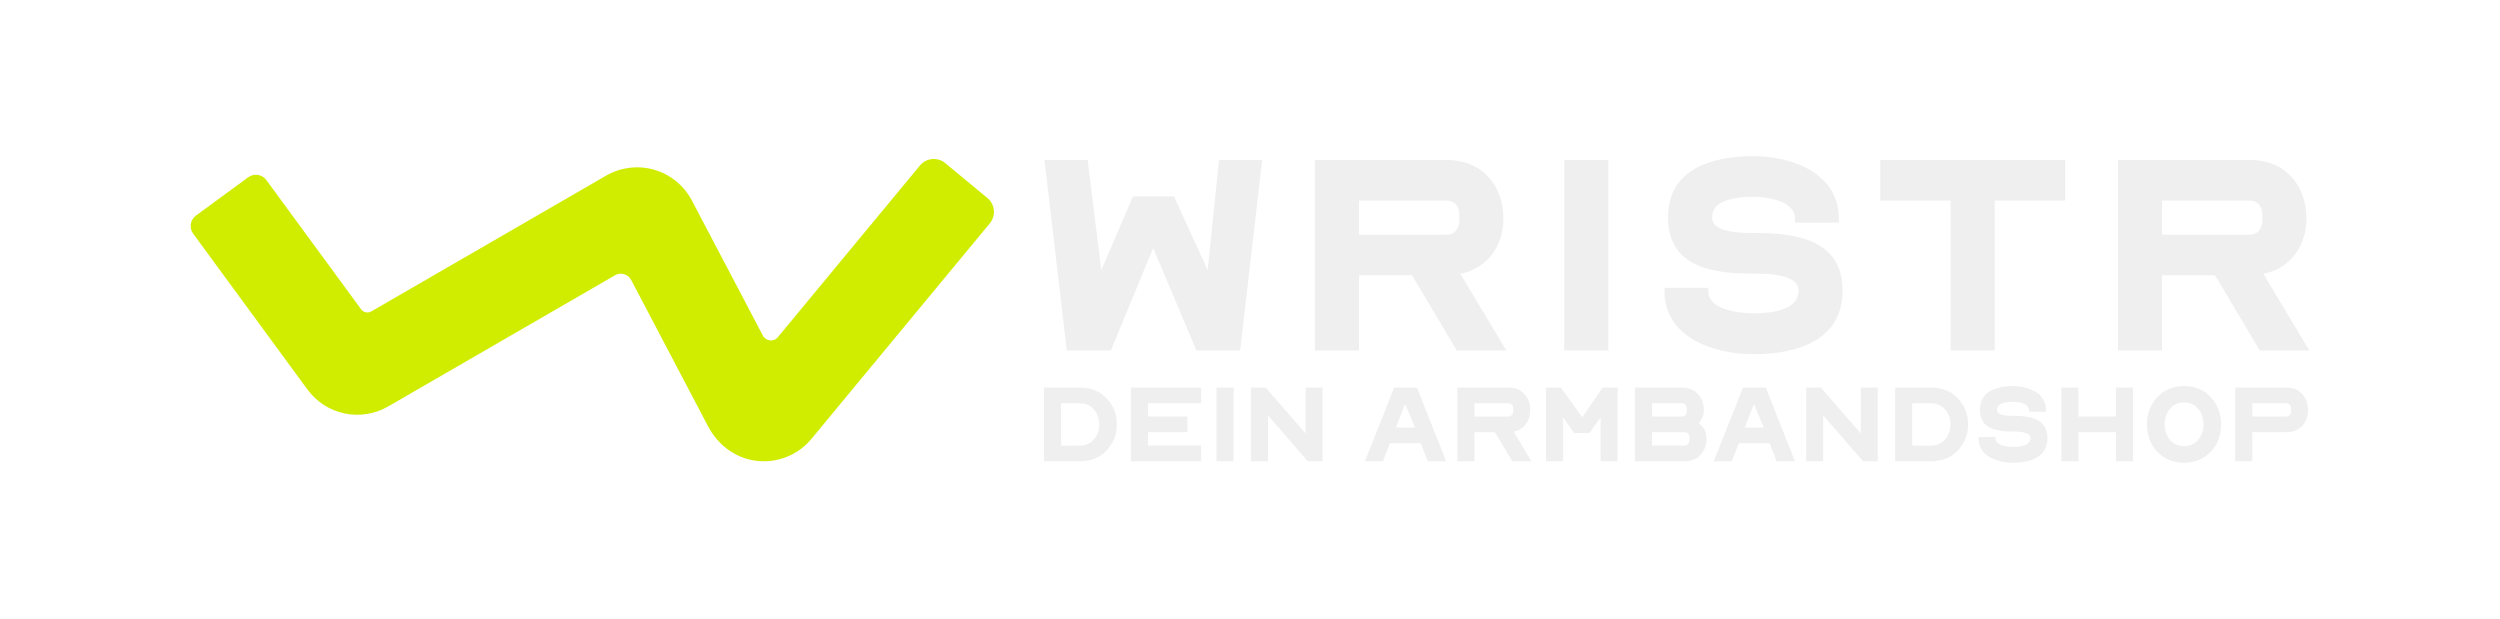
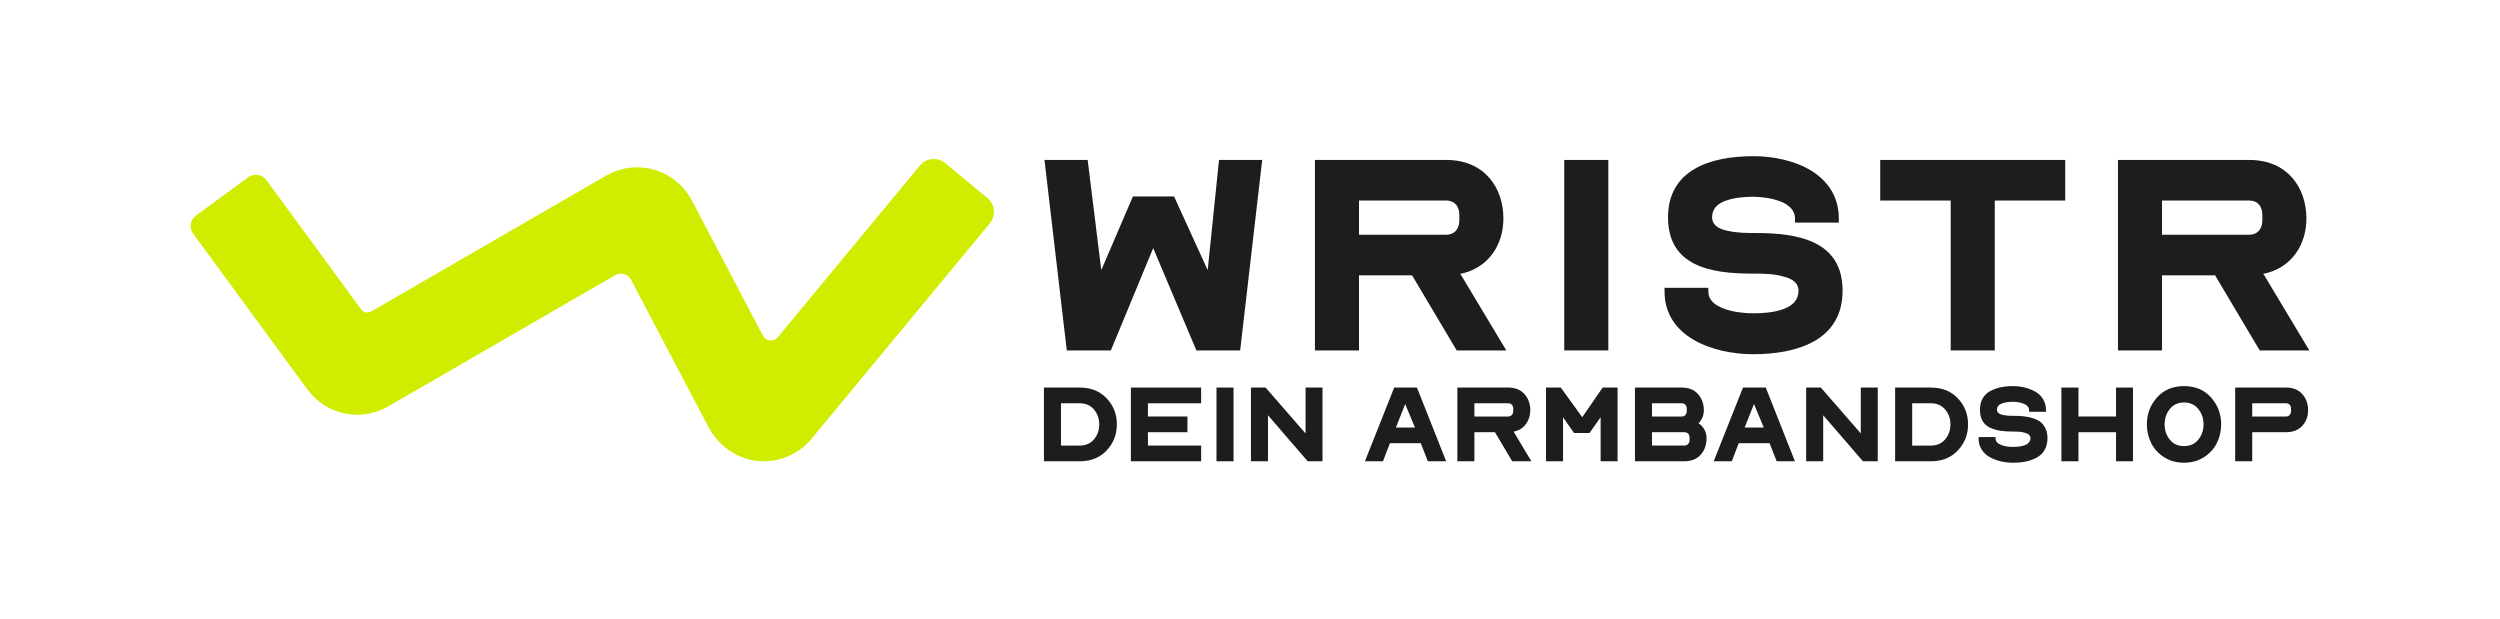
<svg xmlns="http://www.w3.org/2000/svg" viewBox="0 0 1318.106 326.315" version="1.1">
  <defs>
    <style>
      .cls-1 {
-         fill: #efefef;
+         fill: #1d1d1f;
      }

      .cls-2 {
        fill: #d0ed00;
      }
    </style>
  </defs>
  <g>
    <g id="Layer_1">
      <g>
        <path d="M402.736,243.203c-1.649,0-3.308-.125-4.977-.379-10.501-1.598-19.432-8.543-24.374-17.945l-40.629-77.308c-1.615-3.073-5.462-4.184-8.466-2.447l-119.6,69.155c-14.431,8.349-32.752,4.501-42.612-8.944l-60.222-82.12c-2.235-3.048-1.576-7.331,1.472-9.566l27.535-20.192c3.048-2.235,7.331-1.576,9.566,1.472l49.972,68.144c1.236,1.685,3.543,2.169,5.352,1.123l123.827-71.6c7.643-4.42,16.891-5.548,25.371-3.098,8.482,2.451,15.702,8.338,19.81,16.153l37.476,71.31c1.578,3.003,5.705,3.433,7.868.819l74.918-90.523c3.337-4.032,9.31-4.595,13.342-1.259l22.248,18.412c4.032,3.337,4.595,9.31,1.259,13.342l-94.042,113.632c-6.241,7.54-15.433,11.818-25.093,11.819Z" class="cls-2" />
        <g>
          <path d="M550.686,84.33h22.777l7.183,58.091,16.662-38.83h21.709l17.731,38.83,5.965-58.091h22.777l-11.62,100.436h-23.082l-22.777-53.963-22.318,53.963h-23.236l-11.771-100.436Z" class="cls-1" />
          <path d="M693.29,184.766v-100.436h69.25c20.181,0,30.115,14.676,30.115,30.879,0,13.607-7.643,26.141-22.777,29.199.459.764,1.073,1.375,1.377,2.139l22.932,38.219h-26.141l-23.545-39.594h-27.974v39.594h-23.236ZM716.527,123.77h46.014c4.433,0,6.879-3.21,6.879-7.643v-2.753c0-4.585-2.446-7.643-6.879-7.643h-46.014v18.038Z" class="cls-1" />
          <path d="M824.737,84.33h23.236v100.436h-23.236v-100.436Z" class="cls-1" />
          <path d="M877.621,153.732v-1.987h23.082v1.987c0,4.28,3.21,7.185,8.256,9.02,4.892,1.834,11.161,2.446,15.439,2.446,5.046,0,11.161-.459,16.053-2.294,4.737-1.834,7.793-4.737,7.793-9.629,0-4.128-3.21-6.422-8.557-7.645-2.755-.764-5.66-1.071-8.41-1.223-2.905-.152-5.501-.152-7.643-.152-21.863,0-44.181-3.976-44.181-29.658,0-25.071,22.318-32.254,44.945-32.254,21.4,0,45.095,9.477,45.095,32.866v2.141h-23.082v-2.141c0-4.128-2.905-7.031-7.338-8.866-4.587-1.834-10.243-2.6-14.676-2.6-4.587,0-10.243.459-14.676,2.141-4.278,1.528-7.033,4.28-7.033,8.713,0,3.821,2.905,5.962,7.951,7.033,2.446.611,5.197.916,7.797,1.071,2.596.152,5.197.152,7.029.152,22.473,0,46.018,3.974,46.018,30.422,0,25.987-23.545,33.477-47.086,33.477-21.095,0-46.778-9.018-46.778-33.02Z" class="cls-1" />
          <path d="M1028.489,105.732h-37.148v-21.402h97.529v21.402h-37.148v79.034h-23.232v-79.034Z" class="cls-1" />
          <path d="M1116.677,184.766v-100.436h69.25c20.181,0,30.115,14.676,30.115,30.879,0,13.607-7.643,26.141-22.777,29.199.459.764,1.073,1.375,1.377,2.139l22.932,38.219h-26.141l-23.541-39.594h-27.978v39.594h-23.236ZM1139.914,123.77h46.014c4.433,0,6.879-3.21,6.879-7.643v-2.753c0-4.585-2.446-7.643-6.879-7.643h-46.014v18.038Z" class="cls-1" />
        </g>
      </g>
      <g>
        <path d="M569.276,204.34c5.875,0,10.608,1.894,14.197,5.679,3.588,3.786,5.383,8.361,5.383,13.724,0,5.363-1.795,9.947-5.383,13.753-3.589,3.806-8.321,5.708-14.197,5.708h-18.87v-38.863h18.87ZM576.789,231.639c1.853-2.188,2.78-4.82,2.78-7.896,0-3.036-.927-5.649-2.78-7.838-1.854-2.188-4.358-3.283-7.513-3.283h-9.878v22.301h9.878c3.155,0,5.659-1.095,7.513-3.283Z" class="cls-1" />
        <path d="M633.279,204.34v8.281h-28.039v6.98h20.822v8.281h-20.822v7.039h28.039v8.281h-37.03v-38.863h37.03Z" class="cls-1" />
        <path d="M650.373,204.34v38.863h-8.991v-38.863h8.991Z" class="cls-1" />
        <path d="M667.29,204.34l21.059,24.193v-24.193h8.932v38.863h-7.809l-20.939-24.253v24.253h-8.991v-38.863h7.749Z" class="cls-1" />
        <path d="M735.078,204.34h12.009l15.379,38.863h-9.642l-3.727-9.523h-16.267l-3.668,9.523h-9.523l15.438-38.863ZM746.021,225.398l-5.146-12.363-4.91,12.363h10.056Z" class="cls-1" />
        <path d="M768.38,204.34h26.796c3.707,0,6.575,1.153,8.607,3.461,2.03,2.307,3.046,5.137,3.046,8.488,0,2.761-.769,5.196-2.307,7.305-1.538,2.11-3.707,3.441-6.507,3.993.039.04.127.158.266.354.138.198.227.355.267.474l8.873,14.788h-10.115l-9.109-15.32h-10.825v15.32h-8.991v-38.863ZM795.176,219.601c.828,0,1.479-.275,1.952-.828.474-.552.71-1.262.71-2.13v-1.064c0-.907-.236-1.627-.71-2.159-.473-.532-1.124-.799-1.952-.799h-17.805v6.98h17.805Z" class="cls-1" />
        <path d="M844.982,204.34h7.867v38.863h-8.932v-23.188l-5.856,8.281h-8.163l-5.797-8.281v23.188h-8.991v-38.863h7.809l11.298,15.616,10.766-15.616Z" class="cls-1" />
        <path d="M862.018,204.34h24.667c3.706,0,6.575,1.153,8.606,3.461,2.03,2.307,3.046,5.137,3.046,8.488,0,2.643-.927,4.93-2.779,6.861,2.799,1.933,4.199,4.614,4.199,8.045,0,3.392-1.025,6.24-3.076,8.548-2.051,2.307-4.93,3.46-8.636,3.46h-26.027v-38.863ZM886.685,219.601c.828,0,1.479-.275,1.952-.828.473-.552.709-1.262.709-2.13v-1.064c0-.907-.236-1.627-.709-2.159-.474-.532-1.124-.799-1.952-.799h-15.676v6.98h15.676ZM888.045,234.922c.828,0,1.498-.275,2.011-.828.513-.552.77-1.262.77-2.13v-1.124c0-.906-.247-1.626-.739-2.158-.494-.533-1.174-.799-2.041-.799h-17.036v7.039h17.036Z" class="cls-1" />
        <path d="M918.98,204.34h12.009l15.379,38.863h-9.642l-3.727-9.523h-16.267l-3.668,9.523h-9.523l15.438-38.863ZM929.924,225.398l-5.146-12.363-4.91,12.363h10.056Z" class="cls-1" />
        <path d="M960.032,204.34l21.059,24.193v-24.193h8.932v38.863h-7.808l-20.94-24.253v24.253h-8.991v-38.863h7.749Z" class="cls-1" />
        <path d="M1018.061,204.34c5.875,0,10.607,1.894,14.196,5.679,3.588,3.786,5.383,8.361,5.383,13.724,0,5.363-1.795,9.947-5.383,13.753-3.589,3.806-8.321,5.708-14.196,5.708h-18.87v-38.863h18.87ZM1025.573,231.639c1.854-2.188,2.78-4.82,2.78-7.896,0-3.036-.927-5.649-2.78-7.838s-4.357-3.283-7.512-3.283h-9.879v22.301h9.879c3.154,0,5.658-1.095,7.512-3.283Z" class="cls-1" />
        <path d="M1043.199,230.426h8.933v.77c0,1.538,1.064,2.701,3.194,3.49,1.694.631,3.687.946,5.974.946,2.563,0,4.634-.296,6.212-.888,2.011-.788,3.017-2.03,3.017-3.727,0-1.458-1.104-2.444-3.312-2.957-.868-.237-1.952-.395-3.254-.474-.749-.039-1.735-.06-2.957-.06-2.406,0-4.517-.138-6.33-.414-1.813-.275-3.589-.798-5.323-1.567-1.735-.769-3.076-1.952-4.022-3.549-.946-1.598-1.42-3.579-1.42-5.945,0-2.326.482-4.327,1.449-6.004.966-1.675,2.297-2.967,3.993-3.874,1.695-.907,3.528-1.567,5.501-1.981,1.972-.414,4.12-.621,6.447-.621,2.169,0,4.249.246,6.241.739,1.99.493,3.845,1.223,5.561,2.188,1.715.967,3.085,2.298,4.11,3.993s1.538,3.628,1.538,5.797v.828h-8.932v-.828c0-1.498-.946-2.642-2.84-3.431-1.656-.671-3.549-1.006-5.679-1.006-2.327,0-4.22.276-5.678.828-1.814.631-2.722,1.755-2.722,3.371,0,1.381,1.025,2.288,3.076,2.722.828.197,1.834.335,3.017.414.67.039,1.577.059,2.721.059,1.933,0,3.668.08,5.206.237s3.125.483,4.762.976c1.636.493,2.996,1.153,4.081,1.981s1.982,1.973,2.691,3.431c.71,1.46,1.065,3.175,1.065,5.146,0,2.406-.514,4.486-1.538,6.241-1.026,1.755-2.426,3.105-4.2,4.052s-3.688,1.626-5.737,2.04c-2.051.414-4.299.621-6.744.621-2.169,0-4.269-.236-6.299-.709-2.032-.474-3.954-1.192-5.768-2.159-1.814-.966-3.273-2.308-4.378-4.022-1.104-1.716-1.656-3.677-1.656-5.886v-.77Z" class="cls-1" />
        <path d="M1095.846,204.34v15.262h19.816v-15.262h8.932v38.863h-8.932v-15.32h-19.816v15.32h-8.991v-38.863h8.991Z" class="cls-1" />
        <path d="M1137.252,209.575c3.549-4.002,8.301-6.004,14.256-6.004,5.954,0,10.706,2.002,14.256,6.004,3.549,4.003,5.323,8.725,5.323,14.167,0,3.51-.749,6.783-2.248,9.819-1.499,3.037-3.766,5.53-6.802,7.482-3.037,1.952-6.547,2.928-10.529,2.928-3.983,0-7.493-.976-10.529-2.928-3.037-1.952-5.305-4.445-6.803-7.482-1.499-3.036-2.248-6.31-2.248-9.819,0-5.442,1.775-10.164,5.324-14.167ZM1151.508,212.207c-3.155,0-5.649,1.145-7.483,3.431-1.833,2.288-2.75,4.989-2.75,8.104s.917,5.807,2.75,8.074c1.834,2.268,4.328,3.401,7.483,3.401,3.154,0,5.658-1.134,7.512-3.401s2.78-4.959,2.78-8.074-.927-5.816-2.78-8.104c-1.854-2.286-4.357-3.431-7.512-3.431Z" class="cls-1" />
        <path d="M1178.48,204.34h26.796c3.707,0,6.575,1.153,8.607,3.461,2.03,2.307,3.046,5.137,3.046,8.488,0,3.273-1.035,6.024-3.105,8.252s-4.92,3.342-8.548,3.342h-17.805v15.32h-8.991v-38.863ZM1205.276,219.601c.828,0,1.479-.275,1.952-.828.474-.552.71-1.262.71-2.13v-1.064c0-.907-.236-1.627-.71-2.159-.473-.532-1.124-.799-1.952-.799h-17.805v6.98h17.805Z" class="cls-1" />
      </g>
    </g>
  </g>
</svg>
